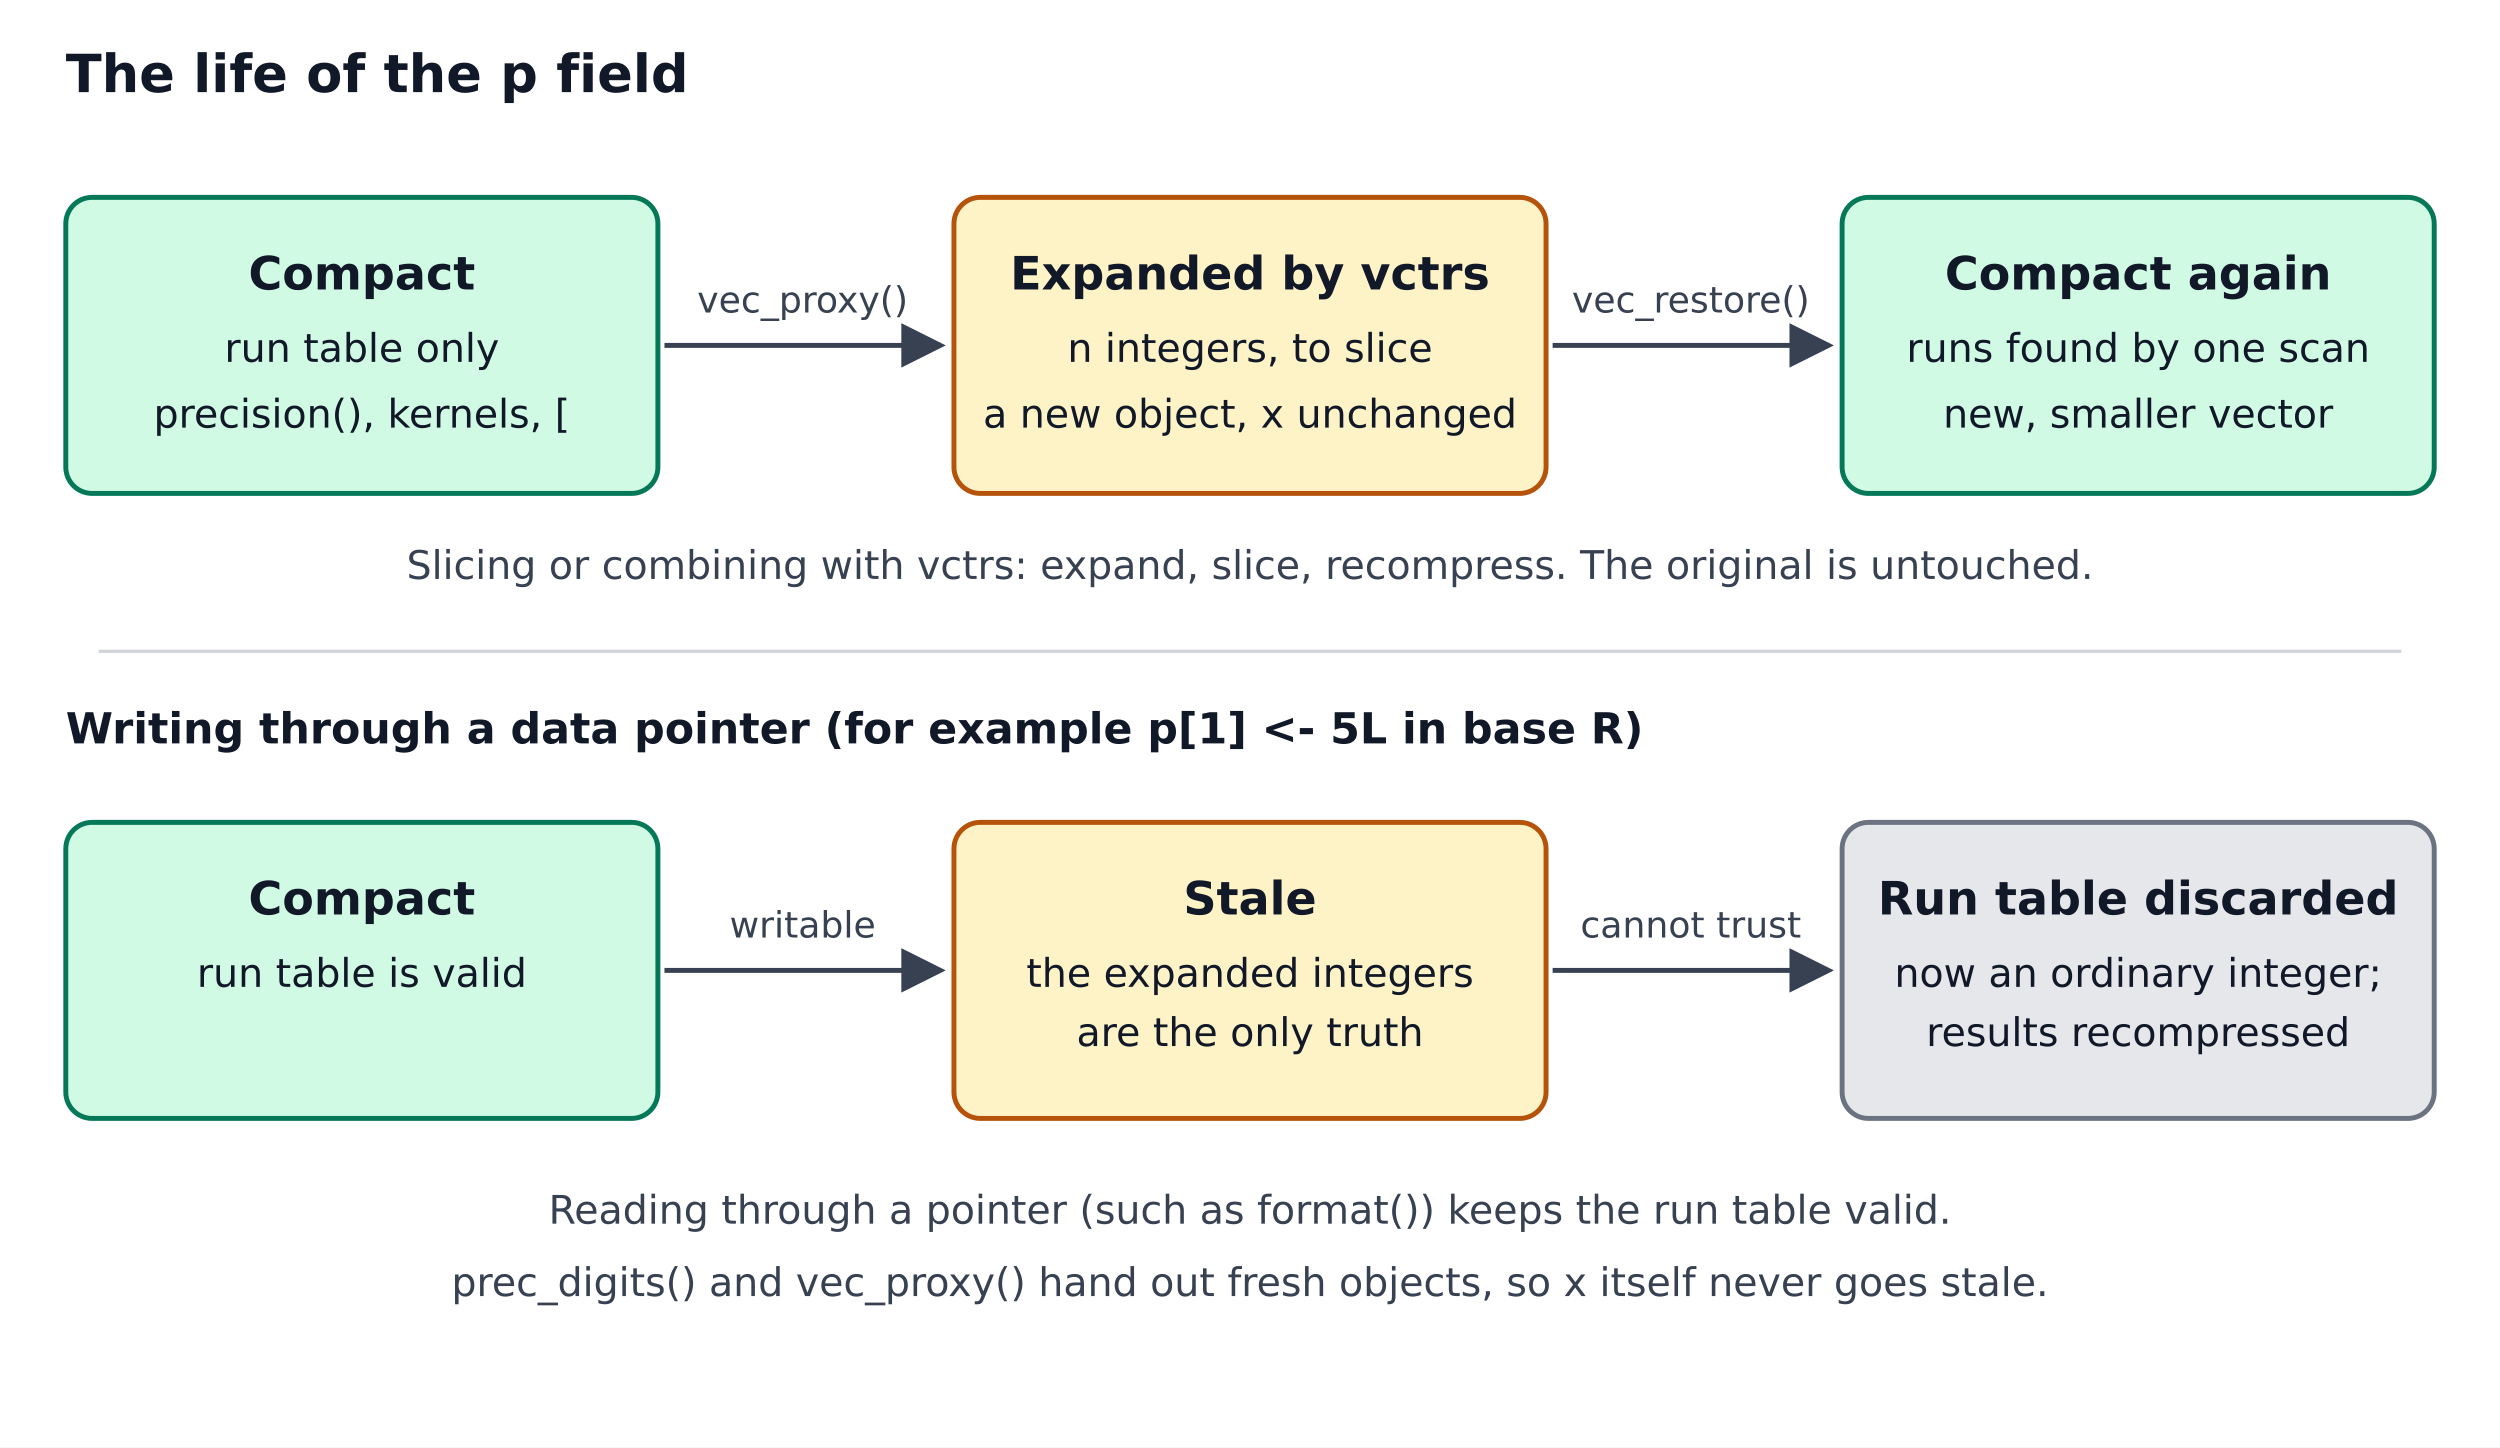
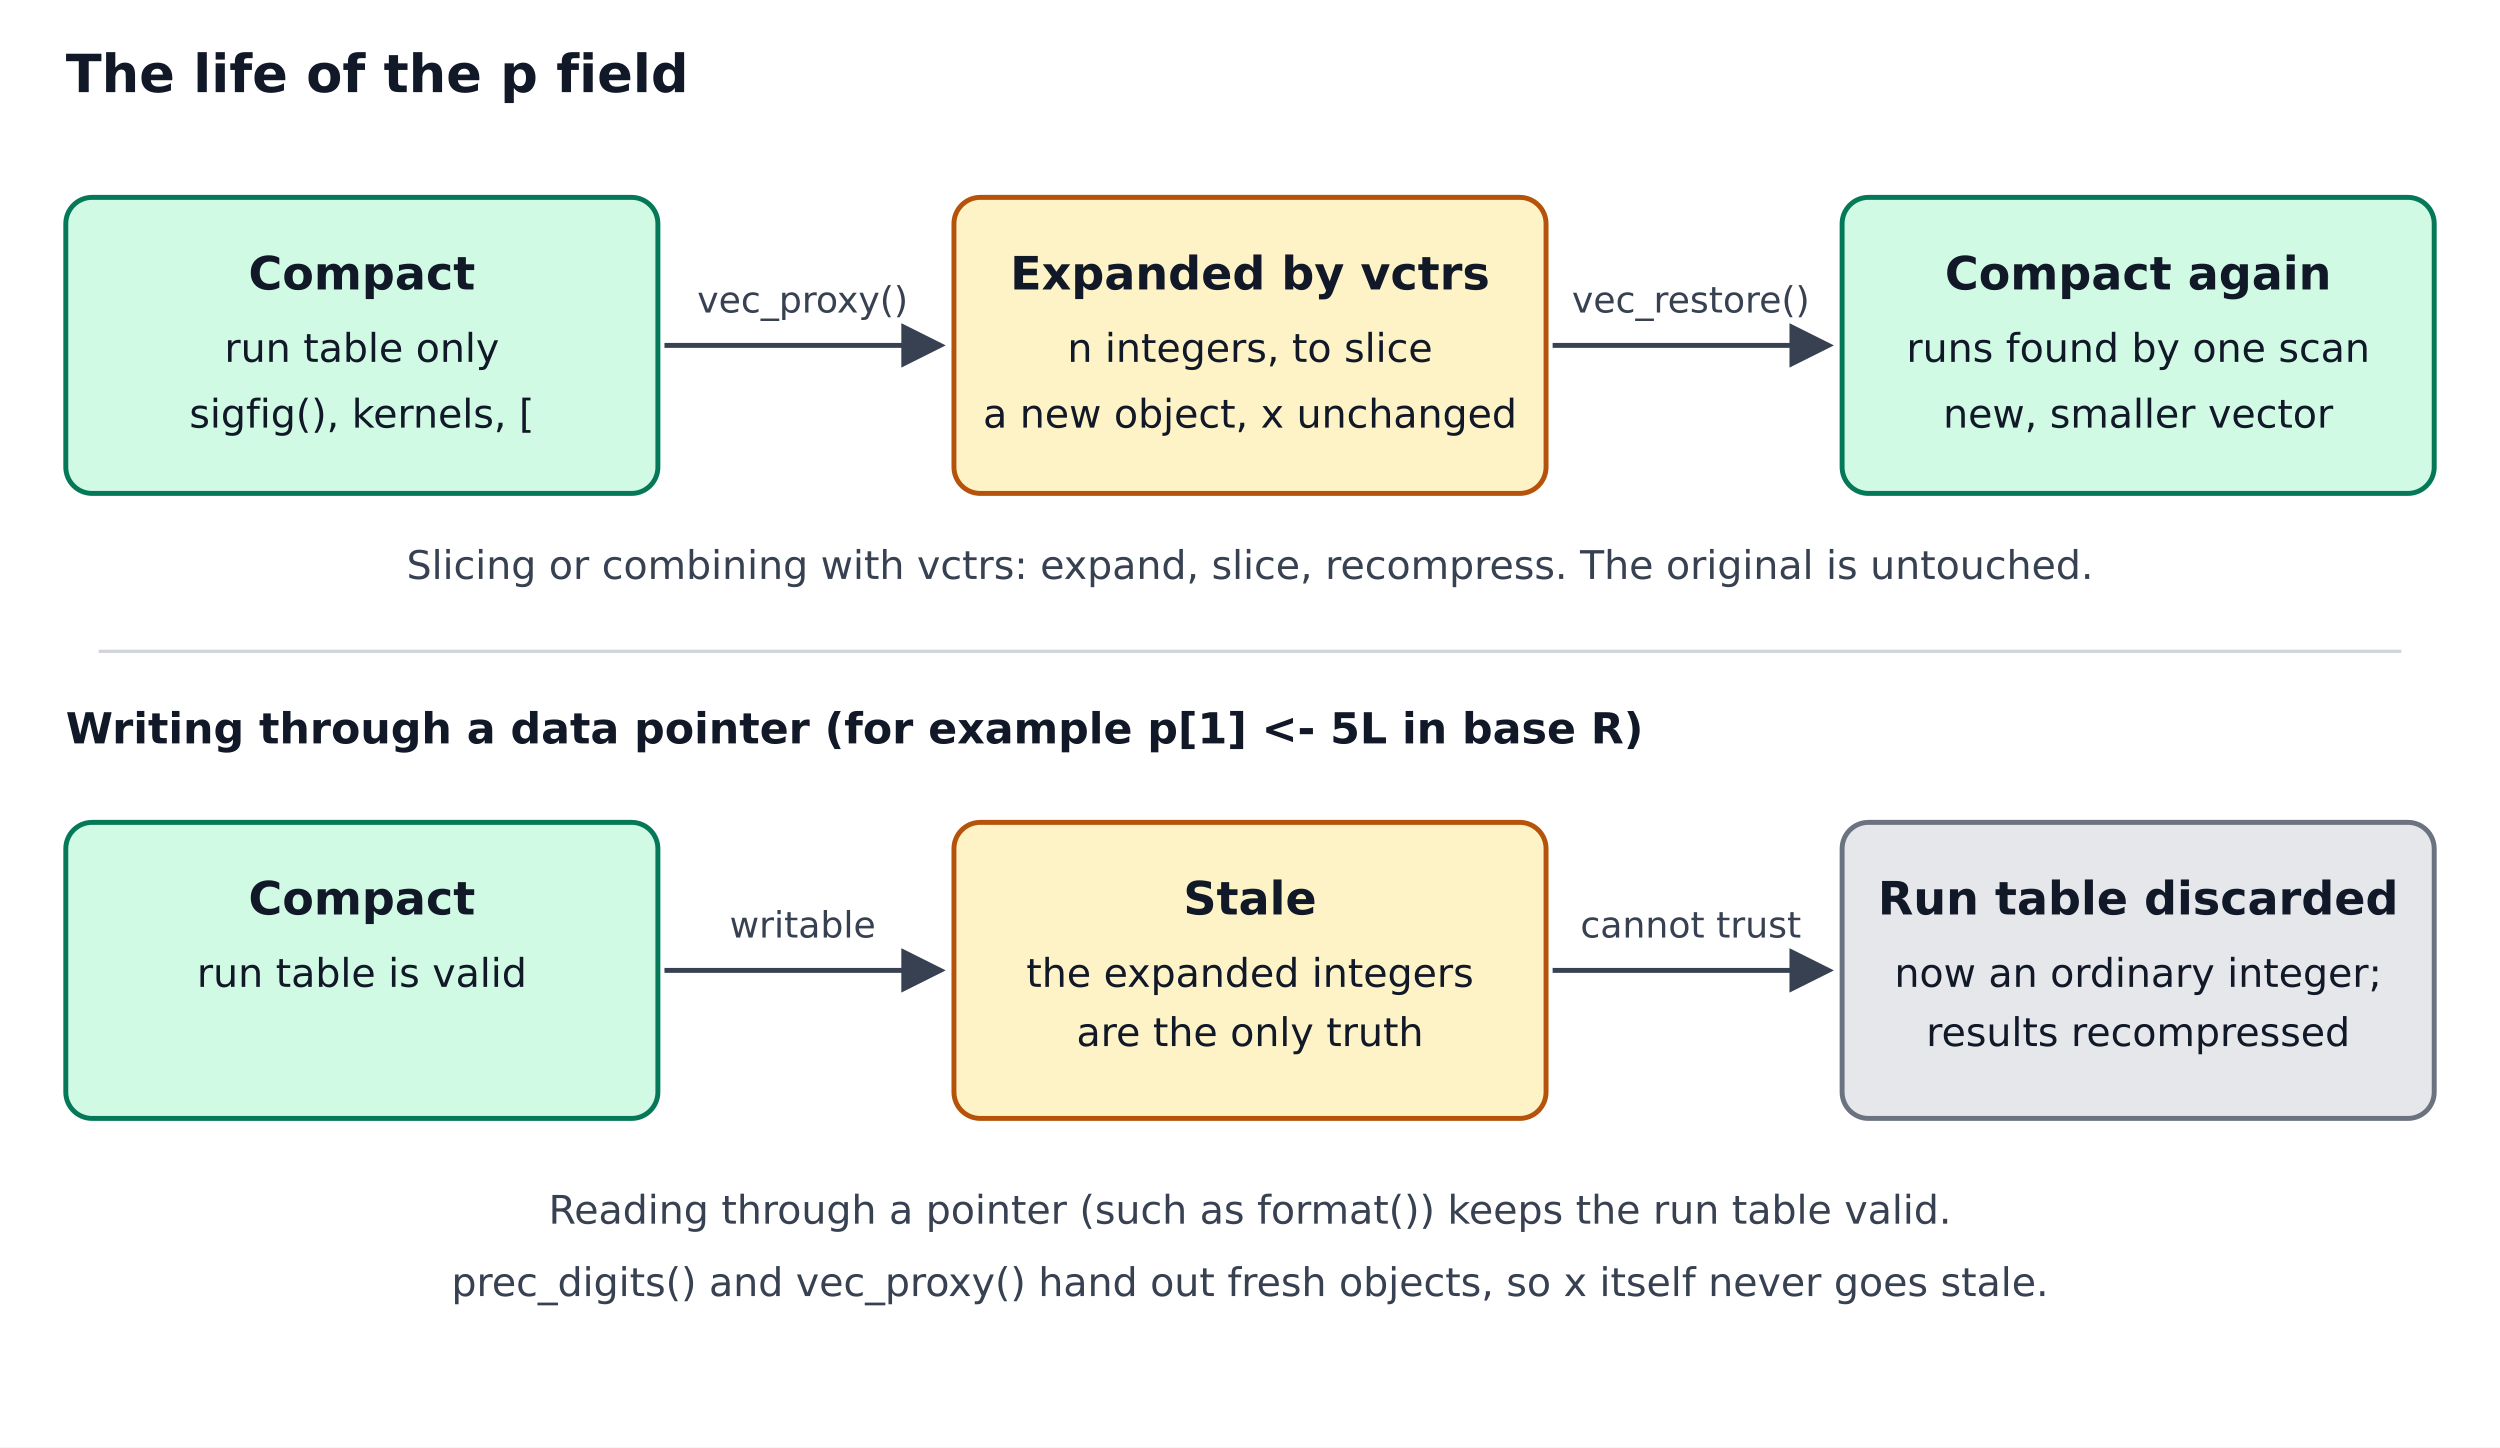
<svg xmlns="http://www.w3.org/2000/svg" viewBox="0 0 760 440" width="760" height="440" font-family="DejaVu Sans, Helvetica, Arial, sans-serif">
  <defs>
    <marker id="ah" markerWidth="9" markerHeight="9" refX="8" refY="4.5" orient="auto">
      <path d="M0,0 L9,4.5 L0,9 z" fill="#374151" />
    </marker>
  </defs>
  <rect width="760" height="440" fill="#ffffff" />
  <text x="20" y="28" font-size="16" font-weight="bold" fill="#111827">The life of the p field</text>
  <rect x="20" y="60" width="180" height="90" rx="8" fill="#d1fae5" stroke="#047857" stroke-width="1.5" />
  <text x="110" y="88" font-size="14" font-weight="bold" fill="#111827" text-anchor="middle">Compact</text>
  <text x="110" y="110" font-size="12" fill="#111827" text-anchor="middle">run table only</text>
-   <text x="110" y="130" font-size="12" fill="#111827" text-anchor="middle">precision(), kernels, [ </text>
+   <text x="110" y="130" font-size="12" fill="#111827" text-anchor="middle">sigfig(), kernels, [ </text>
  <rect x="290" y="60" width="180" height="90" rx="8" fill="#fef3c7" stroke="#b45309" stroke-width="1.5" />
  <text x="380" y="88" font-size="14" font-weight="bold" fill="#111827" text-anchor="middle">Expanded by vctrs</text>
  <text x="380" y="110" font-size="12" fill="#111827" text-anchor="middle">n integers, to slice</text>
  <text x="380" y="130" font-size="12" fill="#111827" text-anchor="middle">a new object, x unchanged</text>
  <rect x="560" y="60" width="180" height="90" rx="8" fill="#d1fae5" stroke="#047857" stroke-width="1.5" />
  <text x="650" y="88" font-size="14" font-weight="bold" fill="#111827" text-anchor="middle">Compact again</text>
  <text x="650" y="110" font-size="12" fill="#111827" text-anchor="middle">runs found by one scan</text>
  <text x="650" y="130" font-size="12" fill="#111827" text-anchor="middle">new, smaller vector</text>
  <g stroke="#374151" stroke-width="1.5" fill="none" marker-end="url(#ah)">
    <line x1="202" y1="105" x2="286" y2="105" />
    <line x1="472" y1="105" x2="556" y2="105" />
  </g>
  <text x="244" y="95" font-size="11" fill="#374151" text-anchor="middle">vec_proxy()</text>
  <text x="514" y="95" font-size="11" fill="#374151" text-anchor="middle">vec_restore()</text>
  <text x="380" y="176" font-size="12" fill="#374151" text-anchor="middle">Slicing or combining with vctrs: expand, slice, recompress. The original is untouched.</text>
  <line x1="30" y1="198" x2="730" y2="198" stroke="#d1d5db" stroke-width="1" />
  <text x="20" y="226" font-size="13" font-weight="bold" fill="#111827">Writing through a data pointer (for example p[1] &lt;- 5L in base R)</text>
  <rect x="20" y="250" width="180" height="90" rx="8" fill="#d1fae5" stroke="#047857" stroke-width="1.5" />
  <text x="110" y="278" font-size="14" font-weight="bold" fill="#111827" text-anchor="middle">Compact</text>
  <text x="110" y="300" font-size="12" fill="#111827" text-anchor="middle">run table is valid</text>
  <rect x="290" y="250" width="180" height="90" rx="8" fill="#fef3c7" stroke="#b45309" stroke-width="1.5" />
  <text x="380" y="278" font-size="14" font-weight="bold" fill="#111827" text-anchor="middle">Stale</text>
  <text x="380" y="300" font-size="12" fill="#111827" text-anchor="middle">the expanded integers</text>
  <text x="380" y="318" font-size="12" fill="#111827" text-anchor="middle">are the only truth</text>
  <rect x="560" y="250" width="180" height="90" rx="8" fill="#e5e7eb" stroke="#6b7280" stroke-width="1.5" />
  <text x="650" y="278" font-size="14" font-weight="bold" fill="#111827" text-anchor="middle">Run table discarded</text>
  <text x="650" y="300" font-size="12" fill="#111827" text-anchor="middle">now an ordinary integer;</text>
  <text x="650" y="318" font-size="12" fill="#111827" text-anchor="middle">results recompressed</text>
  <g stroke="#374151" stroke-width="1.5" fill="none" marker-end="url(#ah)">
    <line x1="202" y1="295" x2="286" y2="295" />
    <line x1="472" y1="295" x2="556" y2="295" />
  </g>
  <text x="244" y="285" font-size="11" fill="#374151" text-anchor="middle">writable</text>
  <text x="514" y="285" font-size="11" fill="#374151" text-anchor="middle">cannot trust</text>
  <text x="380" y="372" font-size="12" fill="#374151" text-anchor="middle">Reading through a pointer (such as format()) keeps the run table valid.</text>
  <text x="380" y="394" font-size="12" fill="#374151" text-anchor="middle">prec_digits() and vec_proxy() hand out fresh objects, so x itself never goes stale.</text>
</svg>
